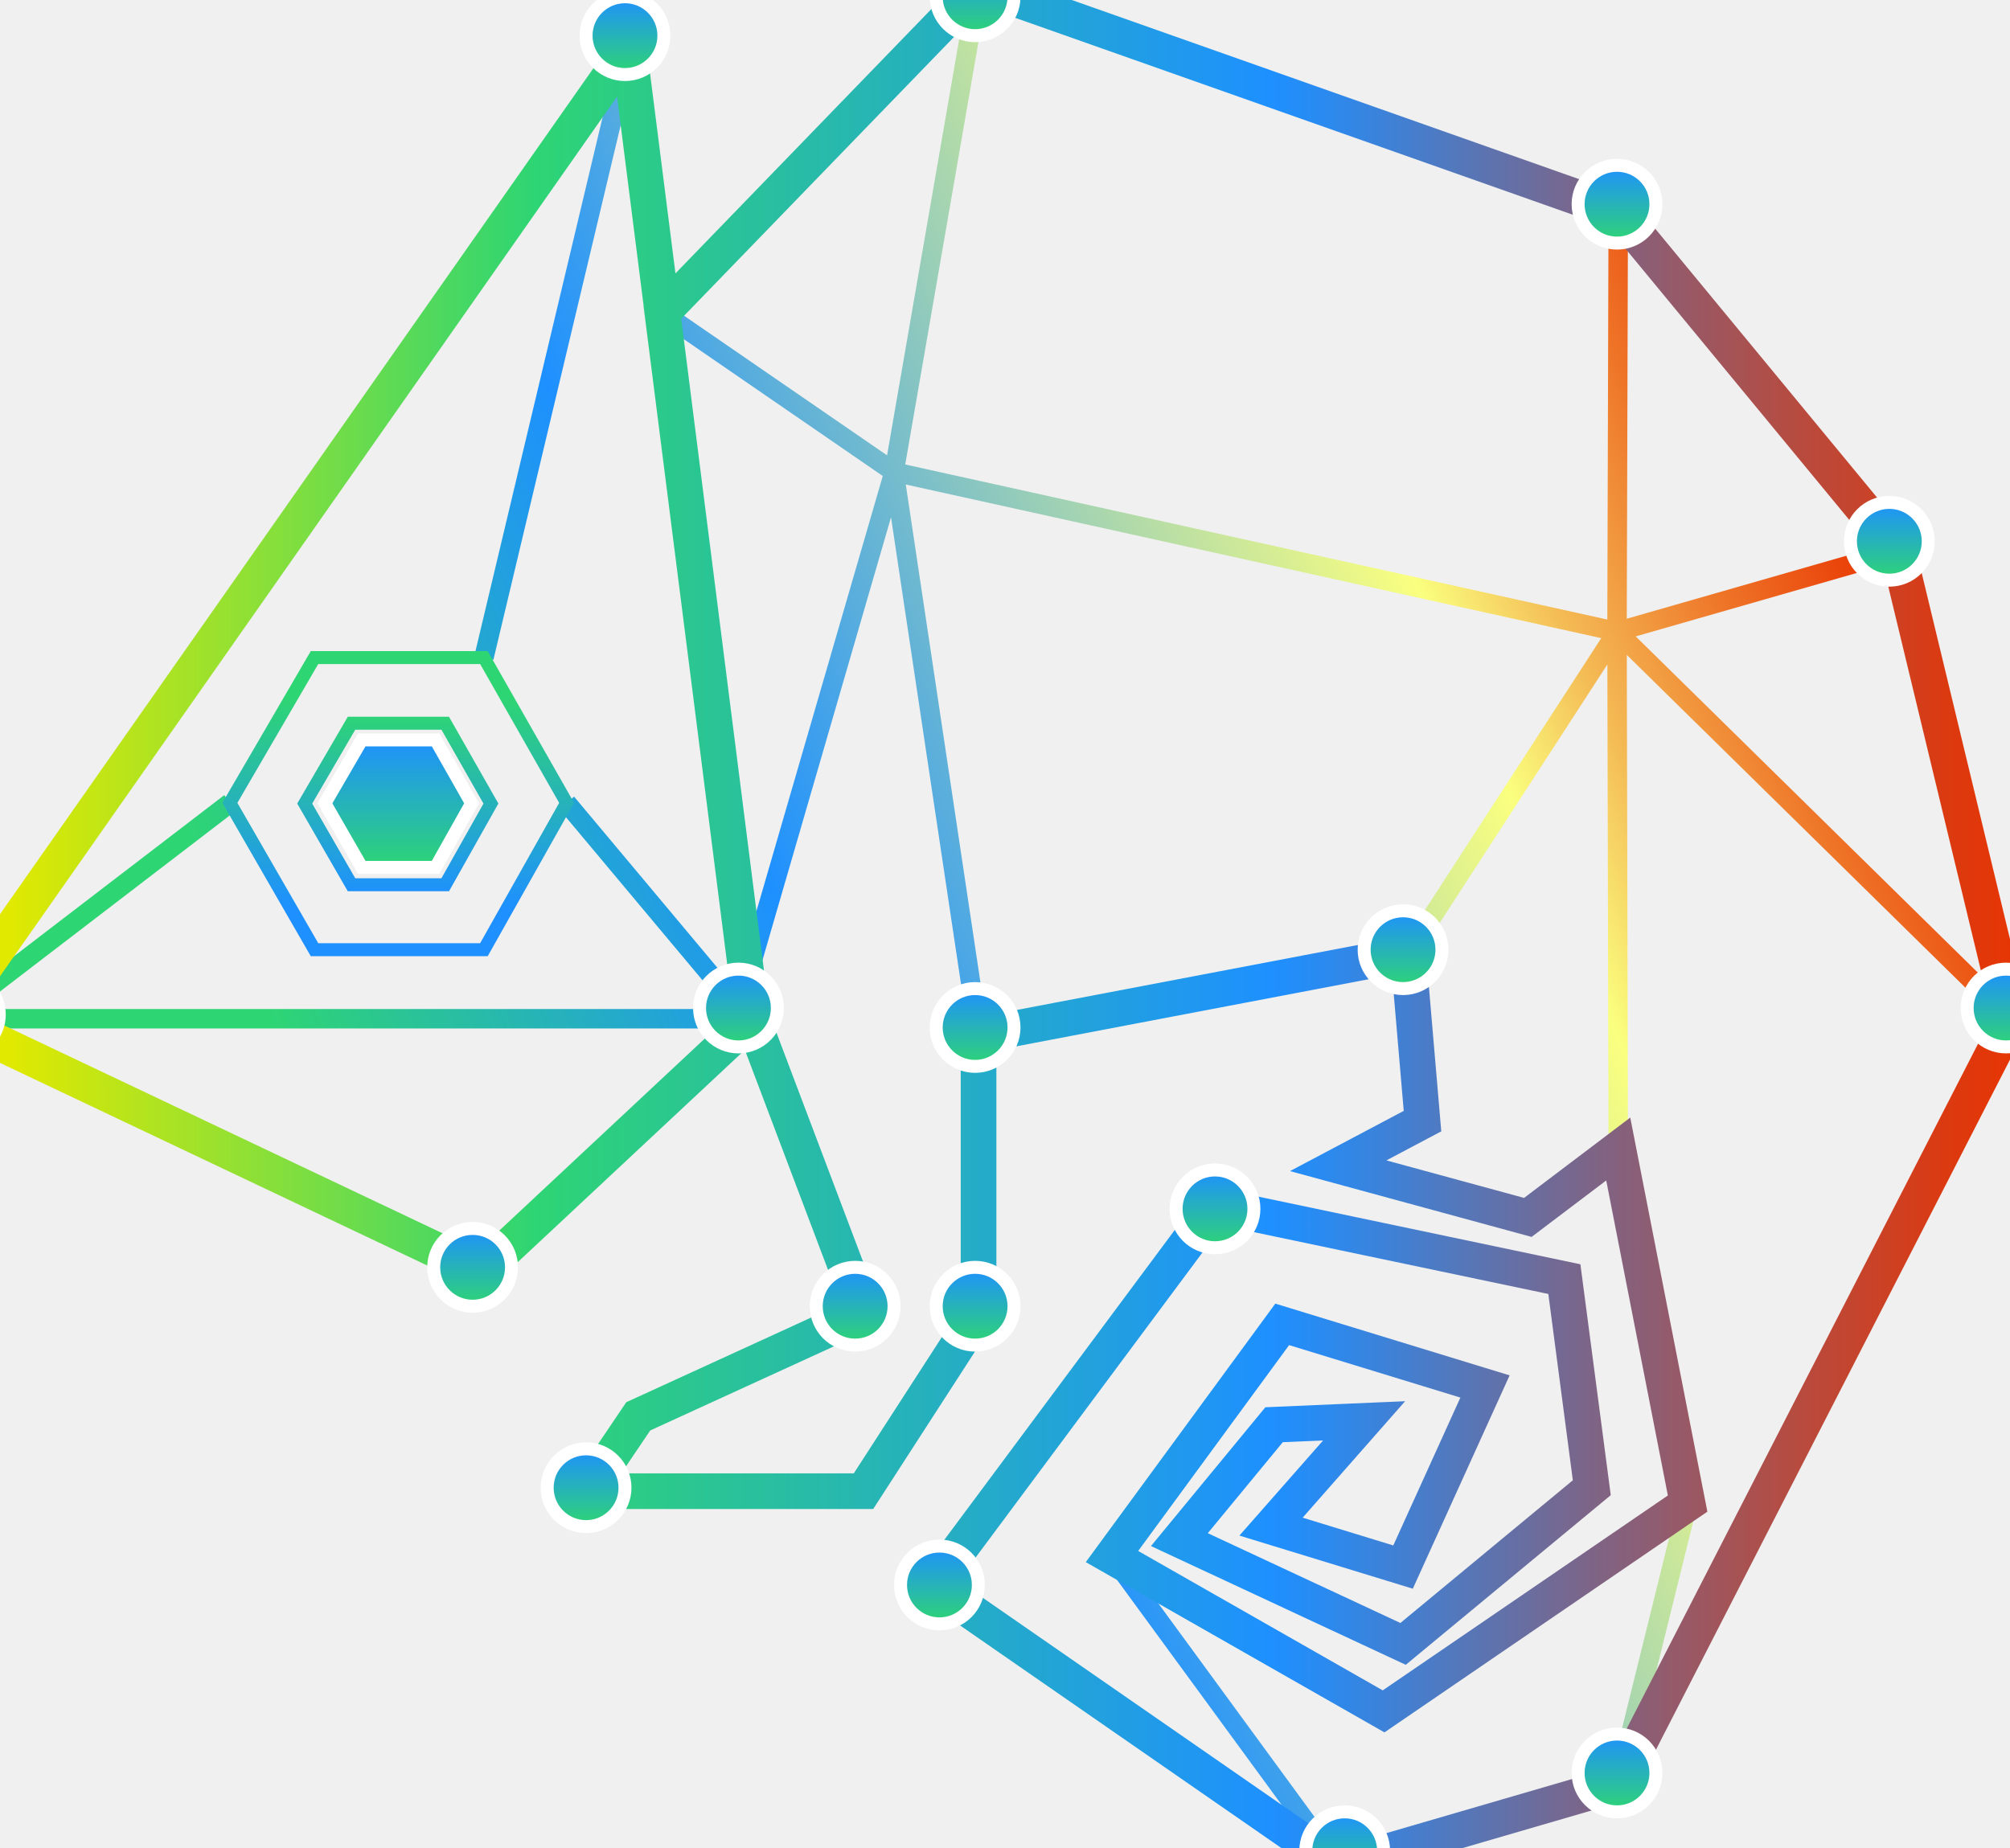
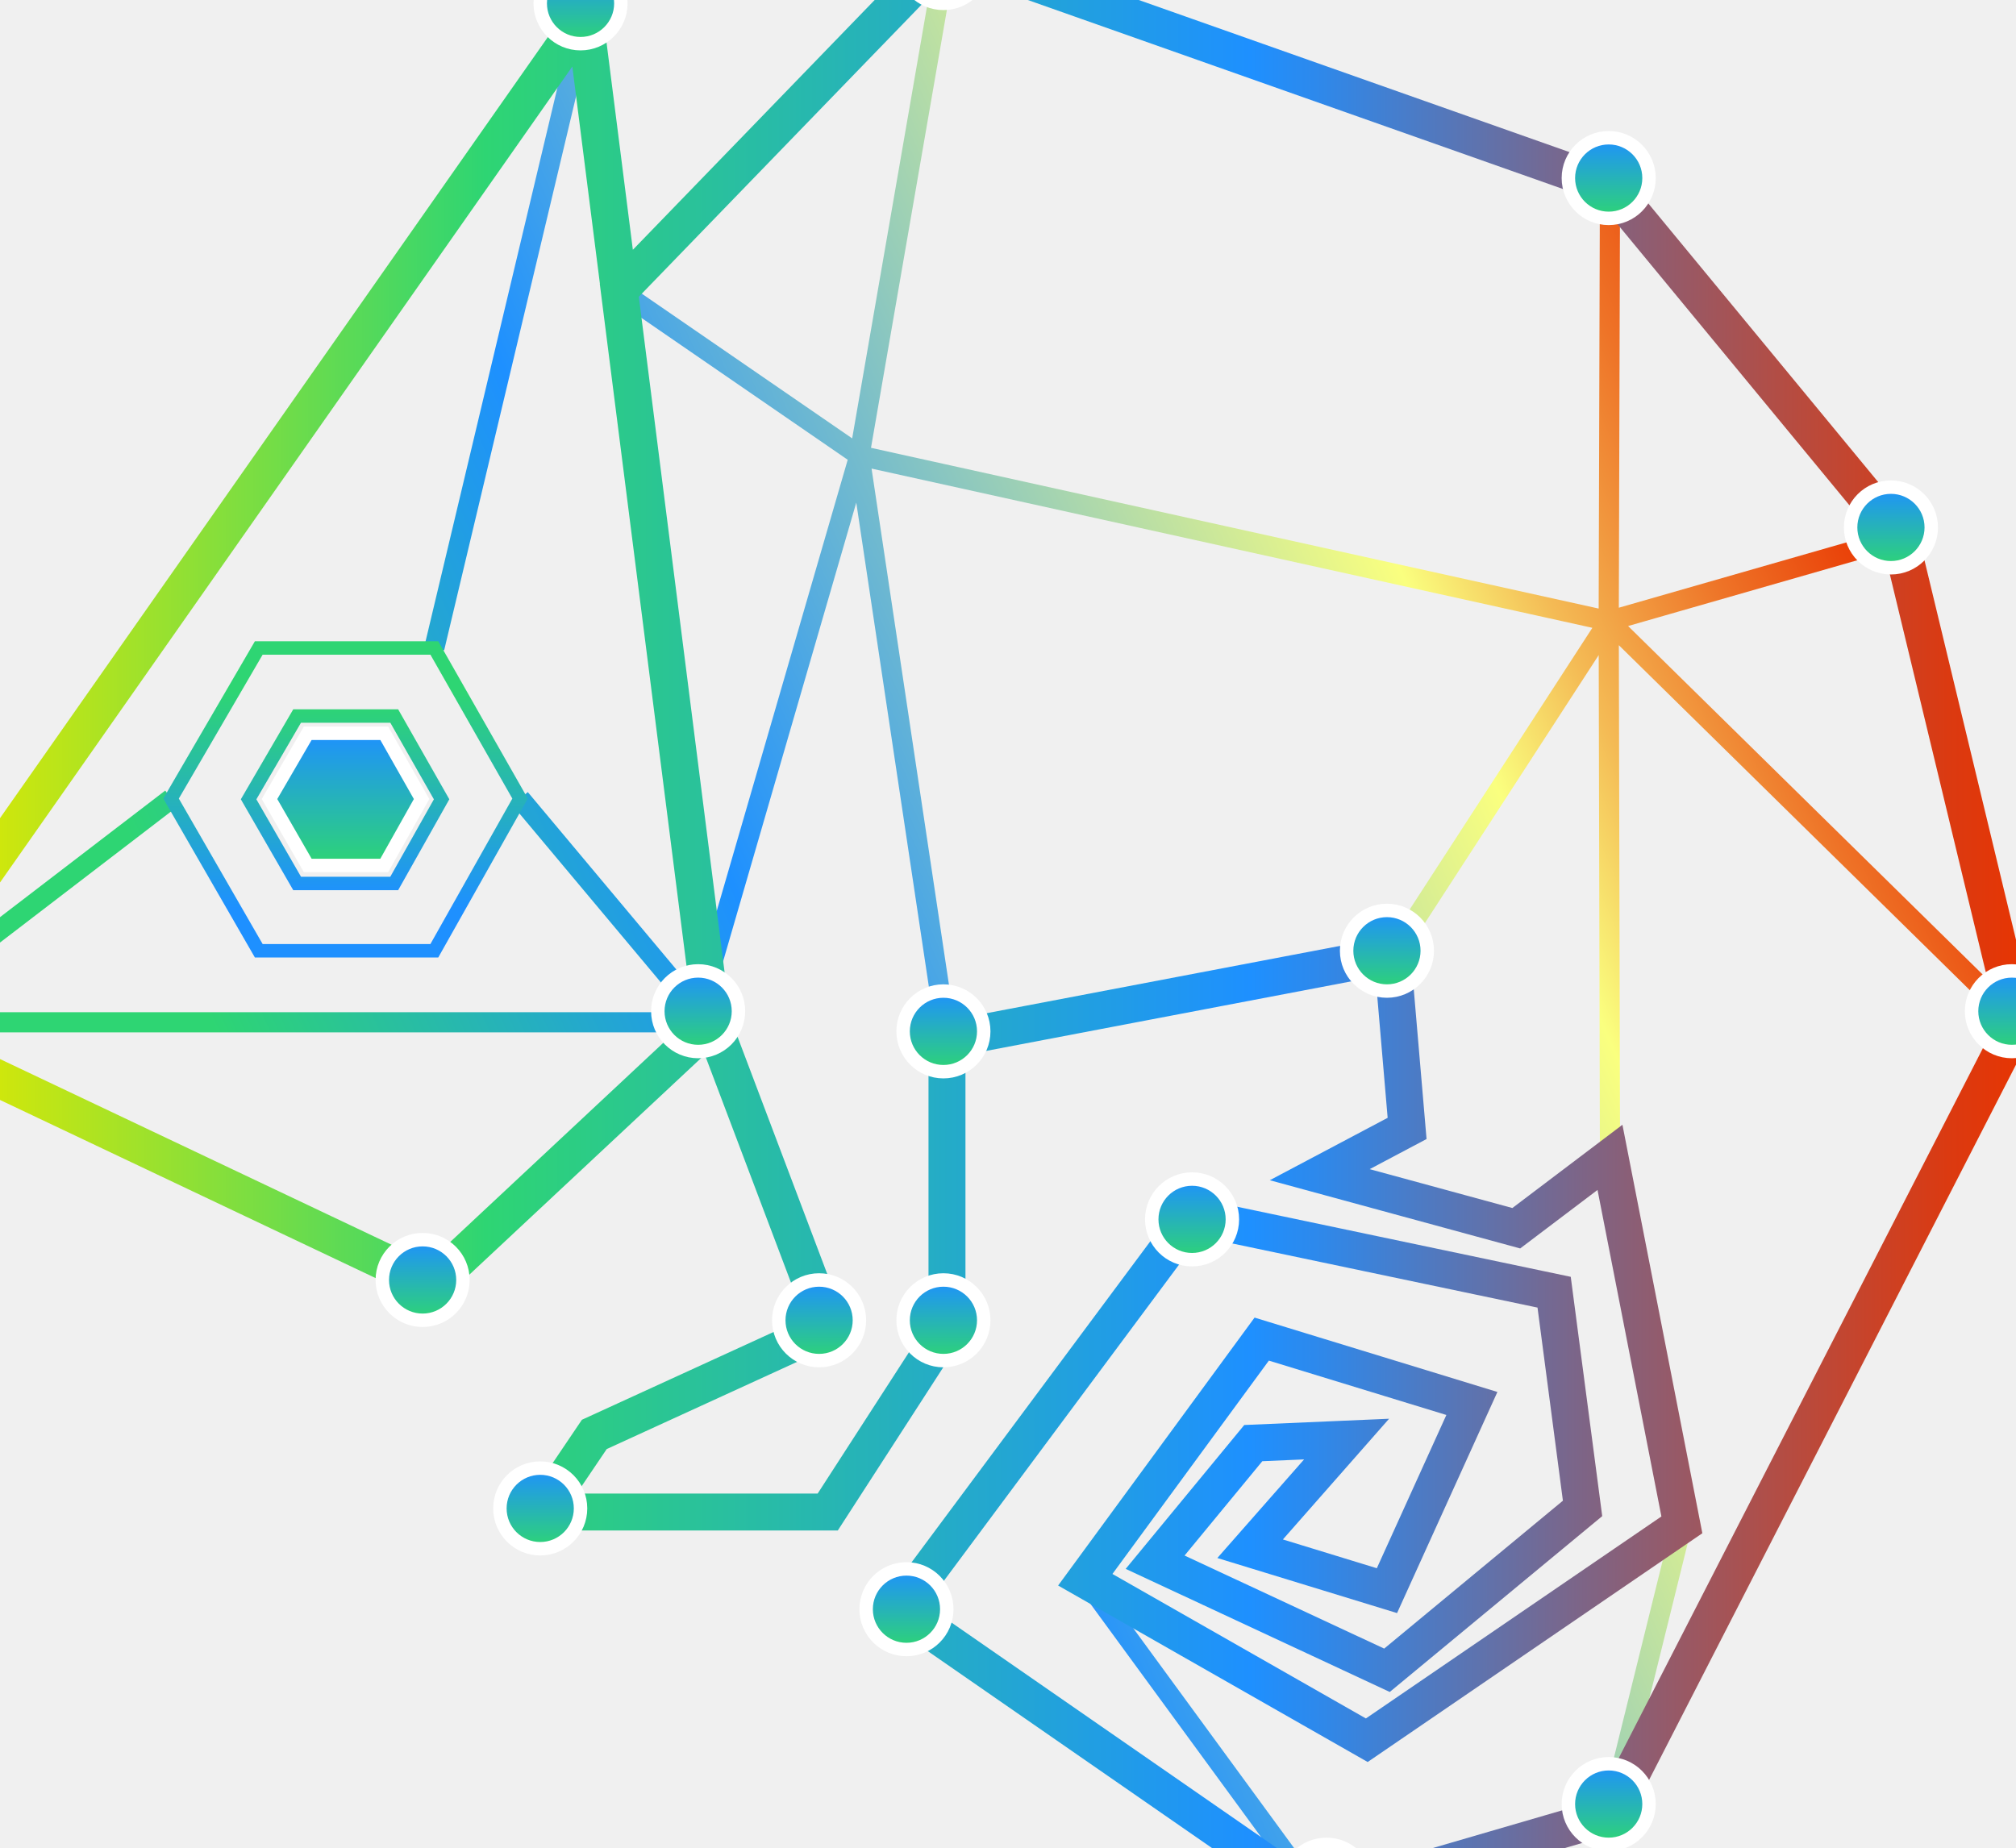
- <svg xmlns="http://www.w3.org/2000/svg" xmlns:xlink="http://www.w3.org/1999/xlink" viewBox="180 15 620 570">
+ <svg xmlns="http://www.w3.org/2000/svg" xmlns:xlink="http://www.w3.org/1999/xlink" viewBox="200 25 600 550">
  <defs>
    <style>.cls-1,.cls-2,.cls-20,.cls-22{fill:none;}.cls-1{stroke-width:6px;stroke:url(#linear-gradient);}.cls-2{stroke-miterlimit:10;stroke-width:11px;stroke:url(#linear-gradient-2);}.cls-10,.cls-11,.cls-12,.cls-13,.cls-14,.cls-15,.cls-16,.cls-17,.cls-18,.cls-19,.cls-21,.cls-3,.cls-4,.cls-5,.cls-6,.cls-7,.cls-8,.cls-9{stroke:#fff;}.cls-10,.cls-11,.cls-12,.cls-13,.cls-14,.cls-15,.cls-16,.cls-17,.cls-18,.cls-19,.cls-20,.cls-21,.cls-22,.cls-3,.cls-4,.cls-5,.cls-6,.cls-7,.cls-8,.cls-9{stroke-width:4px;}.cls-3{fill:url(#linear-gradient-3);}.cls-4{fill:url(#linear-gradient-4);}.cls-5{fill:url(#linear-gradient-5);}.cls-6{fill:url(#linear-gradient-6);}.cls-7{fill:url(#linear-gradient-7);}.cls-8{fill:url(#linear-gradient-8);}.cls-9{fill:url(#linear-gradient-9);}.cls-10{fill:url(#linear-gradient-10);}.cls-11{fill:url(#linear-gradient-11);}.cls-12{fill:url(#linear-gradient-12);}.cls-13{fill:url(#linear-gradient-13);}.cls-14{fill:url(#linear-gradient-14);}.cls-15{fill:url(#linear-gradient-15);}.cls-16{fill:url(#linear-gradient-16);}.cls-17{fill:url(#linear-gradient-17);}.cls-18{fill:url(#linear-gradient-18);}.cls-19{fill:url(#linear-gradient-19);}.cls-20{stroke:url(#linear-gradient-20);}.cls-21{fill-rule:evenodd;fill:url(#linear-gradient-21);}.cls-22{stroke:url(#linear-gradient-22);}</style>
    <linearGradient id="linear-gradient" x1="768.22" y1="190.14" x2="211.21" y2="438.13" gradientUnits="userSpaceOnUse">
      <stop offset="0" stop-color="#e93400" />
      <stop offset="0.03" stop-color="#ea450b" />
      <stop offset="0.09" stop-color="#ee7327" />
      <stop offset="0.17" stop-color="#f4bb55" />
      <stop offset="0.23" stop-color="#faff7f" />
      <stop offset="0.59" stop-color="#1e90ff" />
      <stop offset="0.85" stop-color="#2ed573" />
    </linearGradient>
    <linearGradient id="linear-gradient-2" x1="806.1" y1="300.47" x2="155.85" y2="300.47" gradientUnits="userSpaceOnUse">
      <stop offset="0" stop-color="#e93400" />
      <stop offset="0.04" stop-color="#db3a11" />
      <stop offset="0.11" stop-color="#b74b3f" />
      <stop offset="0.21" stop-color="#7c6588" />
      <stop offset="0.33" stop-color="#2d89ec" />
      <stop offset="0.36" stop-color="#1e90ff" />
      <stop offset="0.71" stop-color="#2ed573" />
      <stop offset="0.96" stop-color="#e2e900" />
    </linearGradient>
    <linearGradient id="linear-gradient-3" x1="200.23" y1="550.92" x2="200.23" y2="551.92" gradientTransform="matrix(24, 0, 0, -24, -4432.68, 13260)" gradientUnits="userSpaceOnUse">
      <stop offset="0" stop-color="#2ed573" />
      <stop offset="1" stop-color="#1e90ff" />
    </linearGradient>
    <linearGradient id="linear-gradient-4" x1="200.23" y1="550.92" x2="200.23" y2="551.92" gradientTransform="matrix(24, 0, 0, -24, -4637.68, 13562)" xlink:href="#linear-gradient-3" />
    <linearGradient id="linear-gradient-5" x1="200.23" y1="550.92" x2="200.23" y2="551.92" gradientTransform="matrix(24, 0, 0, -24, -4479.68, 13640)" xlink:href="#linear-gradient-3" />
    <linearGradient id="linear-gradient-6" x1="200.23" y1="550.92" x2="200.23" y2="551.92" gradientTransform="matrix(24, 0, 0, -24, -4397.68, 13560)" xlink:href="#linear-gradient-3" />
    <linearGradient id="linear-gradient-7" x1="200.23" y1="550.92" x2="200.23" y2="551.92" gradientTransform="matrix(24, 0, 0, -24, -4361.68, 13652)" xlink:href="#linear-gradient-3" />
    <linearGradient id="linear-gradient-8" x1="200.23" y1="550.92" x2="200.23" y2="551.92" gradientTransform="matrix(24, 0, 0, -24, -4324.68, 13652)" xlink:href="#linear-gradient-3" />
    <linearGradient id="linear-gradient-9" x1="200.23" y1="550.92" x2="200.23" y2="551.92" gradientTransform="matrix(24, 0, 0, -24, -4324.68, 13566)" xlink:href="#linear-gradient-3" />
    <linearGradient id="linear-gradient-10" x1="200.23" y1="550.92" x2="200.23" y2="551.92" gradientTransform="matrix(24, 0, 0, -24, -4192.68, 13542)" xlink:href="#linear-gradient-3" />
    <linearGradient id="linear-gradient-11" x1="200.73" y1="550" x2="200.73" y2="551" gradientTransform="matrix(24, 0, 0, -24, -4262.68, 13600)" xlink:href="#linear-gradient-3" />
    <linearGradient id="linear-gradient-12" x1="200.23" y1="550.92" x2="200.23" y2="551.92" gradientTransform="matrix(24, 0, 0, -24, -4006.68, 13560)" xlink:href="#linear-gradient-3" />
    <linearGradient id="linear-gradient-13" x1="200.23" y1="550.92" x2="200.23" y2="551.92" gradientTransform="matrix(24, 0, 0, -24, -4126.68, 13796)" xlink:href="#linear-gradient-3" />
    <linearGradient id="linear-gradient-14" x1="200.23" y1="550.92" x2="200.23" y2="551.92" gradientTransform="matrix(24, 0, 0, -24, -4210.68, 13820)" xlink:href="#linear-gradient-3" />
    <linearGradient id="linear-gradient-15" x1="199.81" y1="550.92" x2="199.81" y2="551.92" gradientTransform="matrix(24, 0, 0, -24, -4325.68, 13738)" xlink:href="#linear-gradient-3" />
    <linearGradient id="linear-gradient-16" x1="200.23" y1="550.92" x2="200.23" y2="551.92" gradientTransform="matrix(24, 0, 0, -24, -4444.68, 13708)" xlink:href="#linear-gradient-3" />
    <linearGradient id="linear-gradient-17" x1="200.23" y1="550.92" x2="200.23" y2="551.92" gradientTransform="matrix(24, 0, 0, -24, -4324.68, 13248)" xlink:href="#linear-gradient-3" />
    <linearGradient id="linear-gradient-18" x1="200.23" y1="550.92" x2="200.23" y2="551.92" gradientTransform="matrix(24, 0, 0, -24, -4126.68, 13312)" xlink:href="#linear-gradient-3" />
    <linearGradient id="linear-gradient-19" x1="200.23" y1="550.92" x2="200.23" y2="551.92" gradientTransform="matrix(24, 0, 0, -24, -4042.68, 13416)" xlink:href="#linear-gradient-3" />
    <linearGradient id="linear-gradient-20" x1="201.21" y1="550.79" x2="201.21" y2="549.69" gradientTransform="matrix(68, 0, 0, -59, -13379.94, 32727)" xlink:href="#linear-gradient-3" />
    <linearGradient id="linear-gradient-21" x1="200.93" y1="550.05" x2="200.93" y2="550.95" gradientTransform="matrix(50.61, 0, 0, -44, -9865.68, 24485)" gradientUnits="userSpaceOnUse">
      <stop offset="0" stop-color="#2ed573" />
      <stop offset="0.03" stop-color="#2dd378" />
      <stop offset="1" stop-color="#1e90ff" />
    </linearGradient>
    <linearGradient id="linear-gradient-22" x1="201.21" y1="550.72" x2="201.21" y2="549.75" gradientTransform="matrix(68, 0, 0, -59, -13379.94, 32727)" xlink:href="#linear-gradient-3" />
  </defs>
  <g id="CHAM">
    <path class="cls-1" d="M480.78,16.32l-25,144.29m223,49.27L765.47,185M679.16,80.37l-.38,129.51m-223-49.27L407.78,326M384.3,111.44l71.48,49.17m0,0,223,49.27M800.27,329.3,678.78,209.88m-223-49.27,26.06,173.83m197.32,231,21.4-86.54m-21.4-109.39-.38-159.64m-86,380.74L523,495.23M329.27,217.88,374,30m-123,232.7L164.1,329.3m190.68-66.6,53,63.3M164.1,329.3H412m202.37-20.09,64.42-99.33" />
    <path id="Combined-Shape" class="cls-2" d="M384.3,111.44,481.84,10.67l197.32,69.7L765.47,185l34.8,144.33L679.16,565.45l-86.38,25.17L467.78,504l87-117,107.76,22.64L671,474l-58.21,48.18-69-32.17L573,454.56l27.77-1.2L572.06,486l40.72,12.48,25.28-55.72L575.51,423.6,523,495.23,606.78,543l93.78-64.11-21.4-109.39-27.89,21.1-58.49-15.94,26-13.77-4.42-51.7L481.84,334.44v85.71l-35.49,54.92H361.28l15.6-23.1,69.47-31.82L412,329.3h0ZM164.1,329.3,374,30l38,299.3-83.45,78Z" />
    <circle id="Oval" class="cls-3" cx="372.78" cy="26" r="12" />
    <circle id="Oval-Copy-4" class="cls-4" cx="167.78" cy="328" r="12" />
    <circle id="Oval-Copy-5" class="cls-5" cx="325.78" cy="406" r="12" />
    <circle id="Oval-Copy-6" class="cls-6" cx="407.78" cy="326" r="12" />
    <circle id="Oval-Copy-7" class="cls-7" cx="443.78" cy="418" r="12" />
    <circle id="Oval-Copy-8" class="cls-8" cx="480.78" cy="418" r="12" />
    <circle id="Oval-Copy-9" class="cls-9" cx="480.78" cy="332" r="12" />
    <circle id="Oval-Copy-10" class="cls-10" cx="612.78" cy="308" r="12" />
    <circle id="Oval-Copy-16" class="cls-11" cx="554.78" cy="387.96" r="12" />
    <circle id="Oval-Copy-11" class="cls-12" cx="798.78" cy="326" r="12" />
    <circle id="Oval-Copy-12" class="cls-13" cx="678.78" cy="562" r="12" />
    <circle id="Oval-Copy-13" class="cls-14" cx="594.78" cy="586" r="12" />
    <circle id="Oval-Copy-14" class="cls-15" cx="469.78" cy="504" r="12" />
    <circle id="Oval-Copy-15" class="cls-16" cx="360.78" cy="474" r="12" />
    <circle id="Oval-Copy" class="cls-17" cx="480.78" cy="14" r="12" />
    <circle id="Oval-Copy-2" class="cls-18" cx="678.78" cy="78" r="12" />
    <circle id="Oval-Copy-3" class="cls-19" cx="762.78" cy="182" r="12" />
    <polygon id="Path-3" class="cls-20" points="250.91 262.7 277.01 217.88 329.27 217.88 354.78 262.7 329.27 308 277.01 308 250.91 262.7" />
    <path id="Path-3-2" data-name="Path-3" class="cls-21" d="M280.21,262.84l11.38-19.57h22.77l11.11,19.57-11.11,19.77H291.59Z" />
    <polygon id="Path-3-3" data-name="Path-3" class="cls-22" points="273.99 262.92 288.43 238.13 317.33 238.13 331.43 262.92 317.33 287.97 288.43 287.97 273.99 262.92" />
  </g>
</svg>
